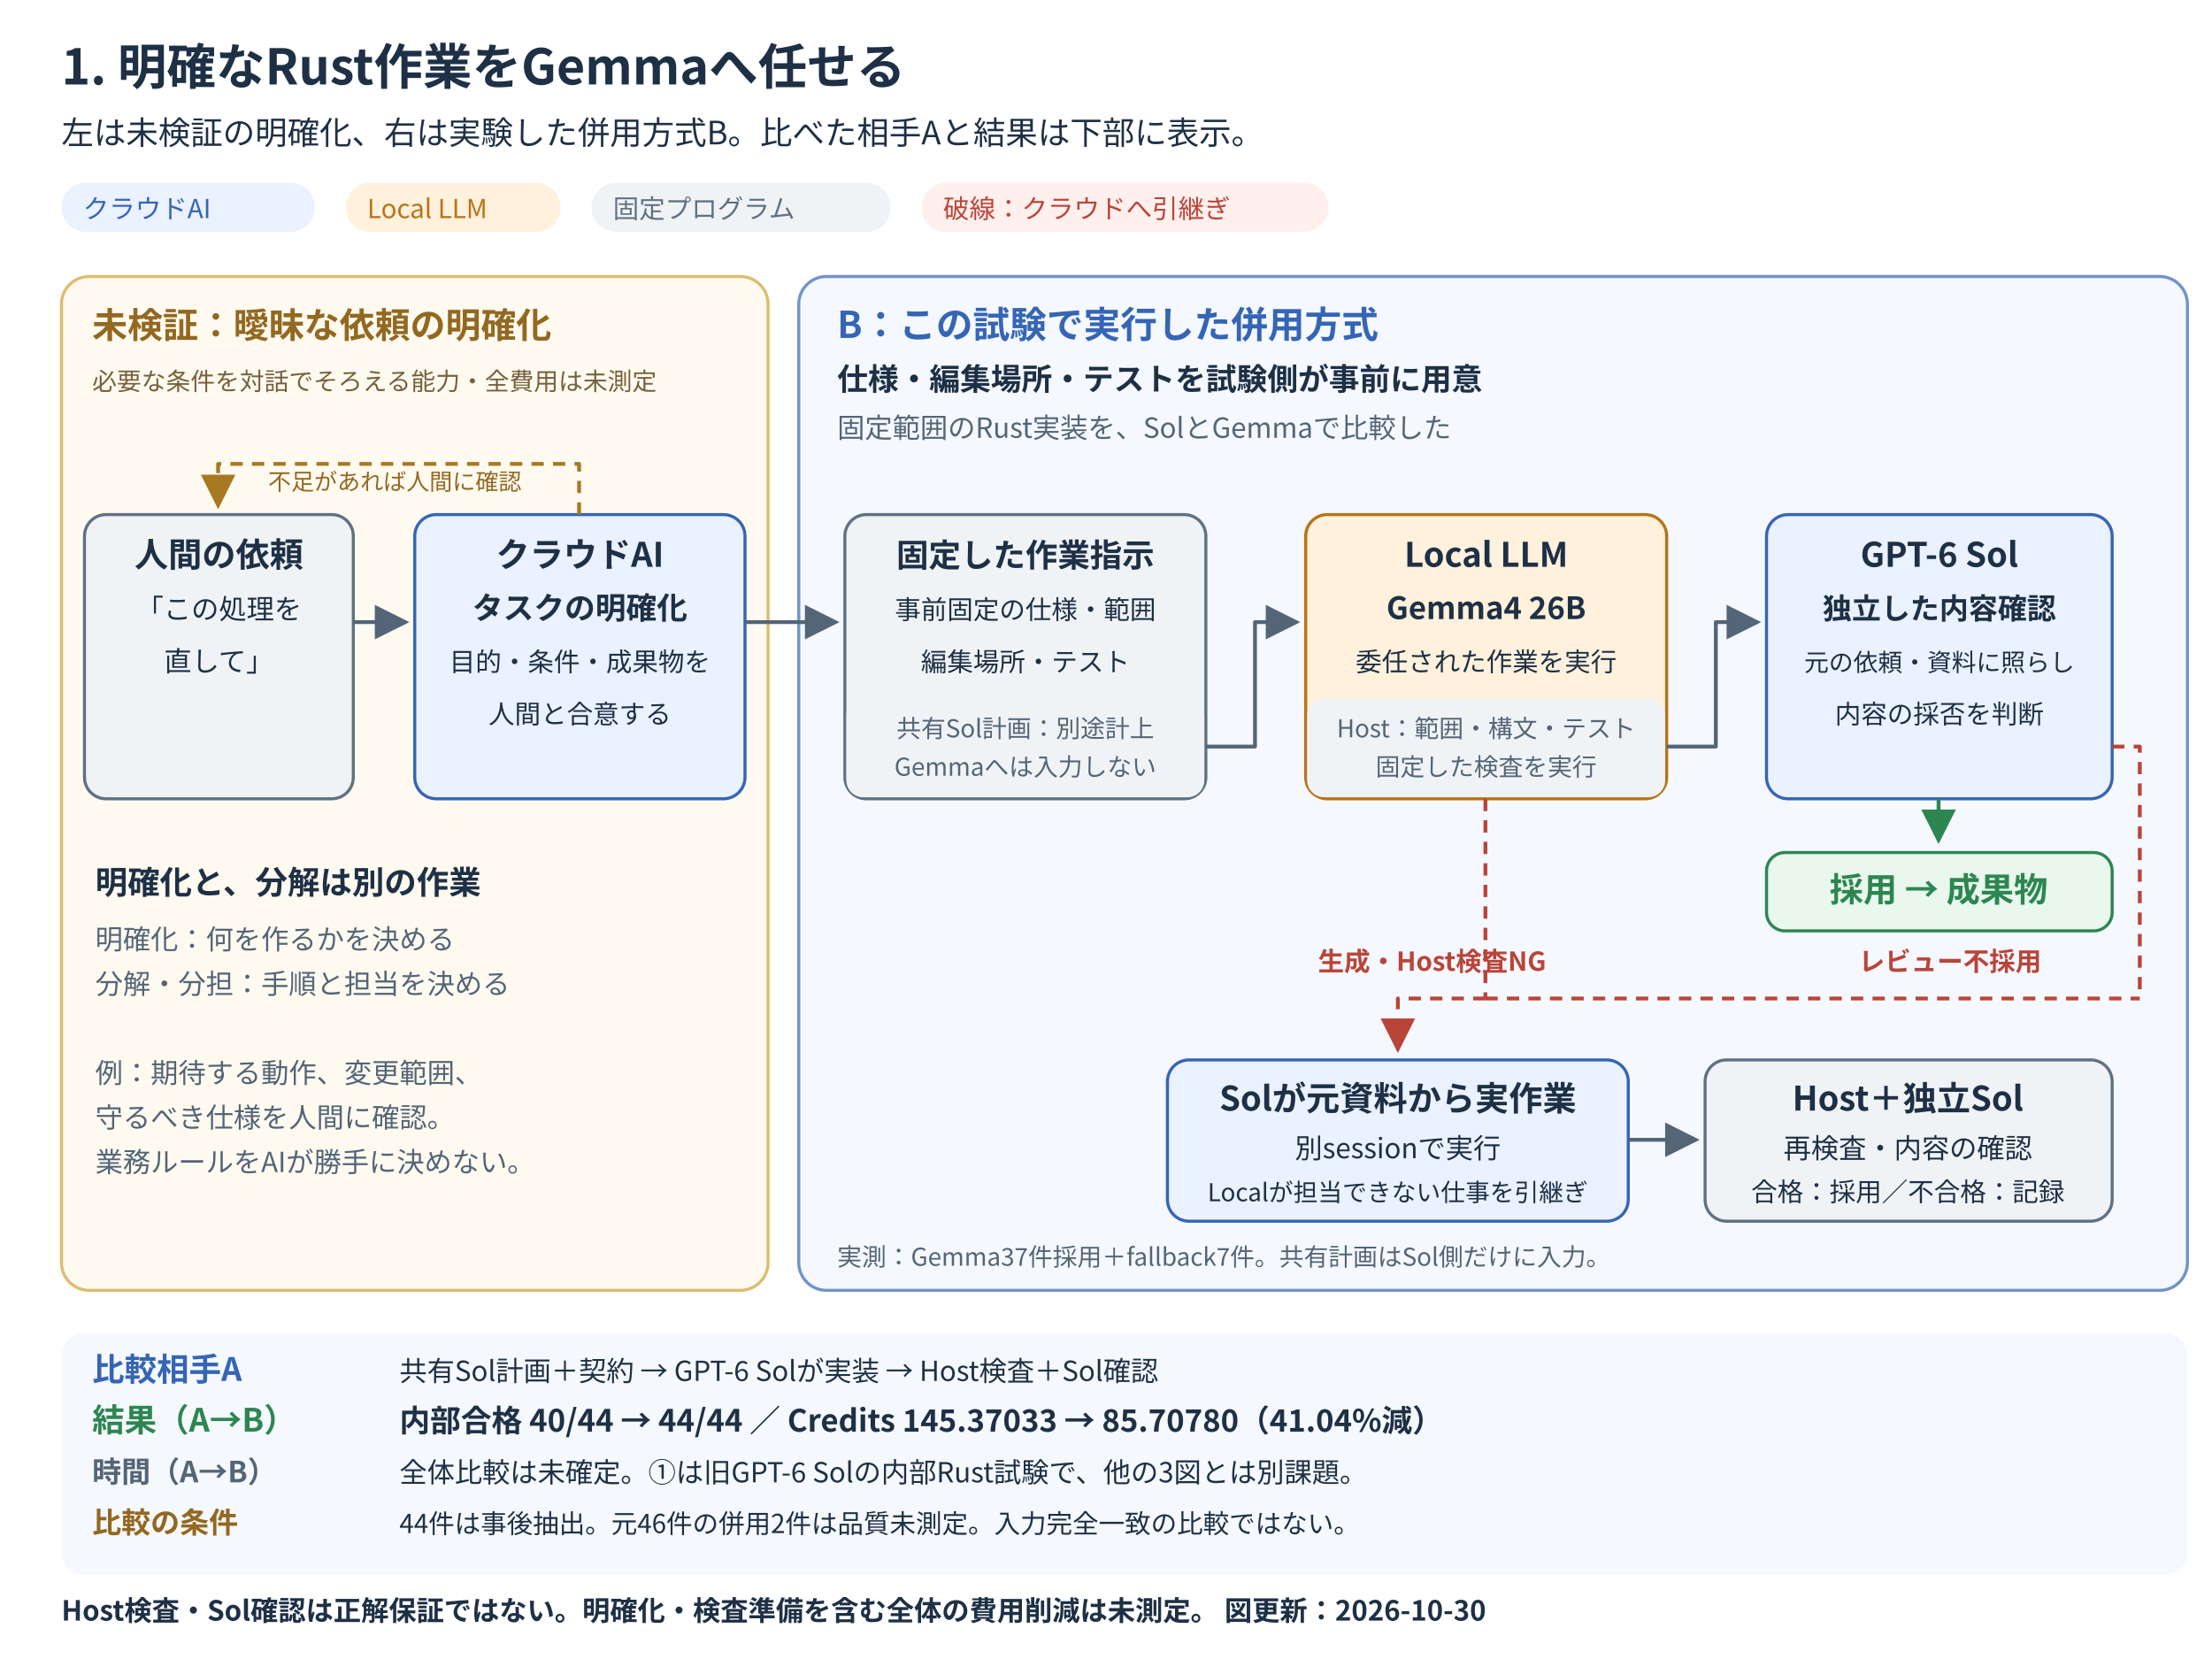
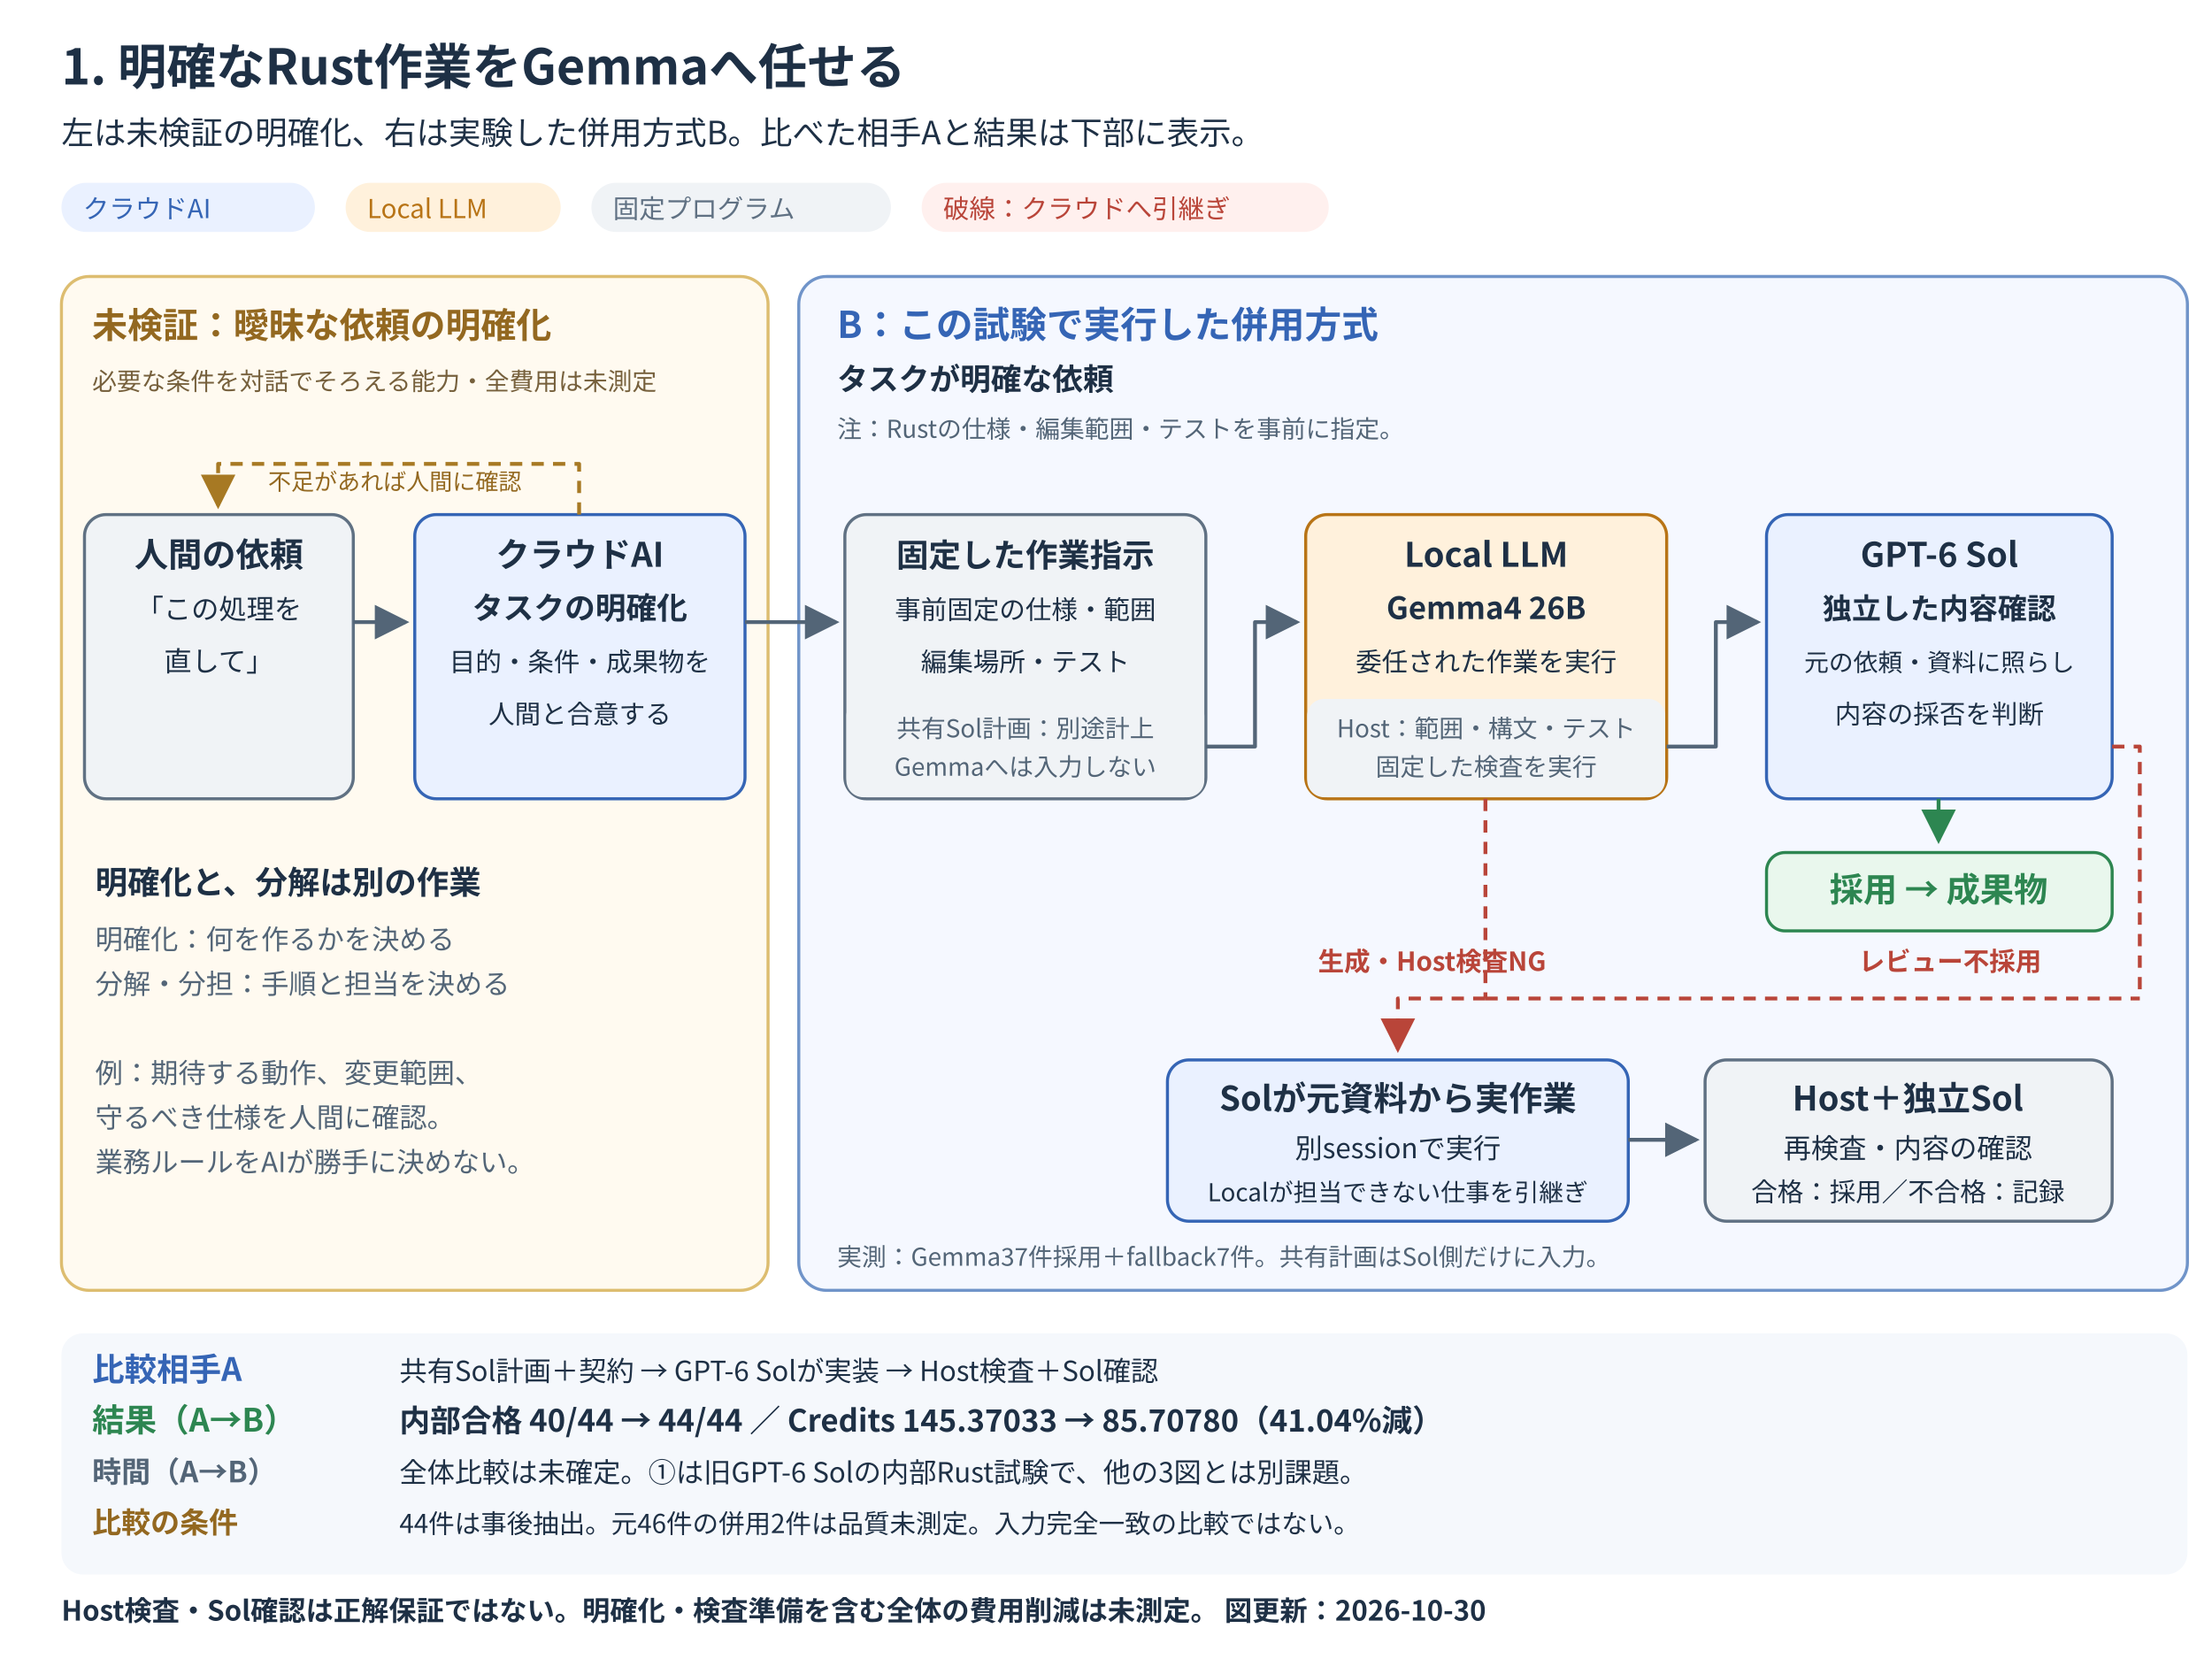
<svg xmlns="http://www.w3.org/2000/svg" width="1440" height="1080" viewBox="0 0 1440 1080" role="img" aria-labelledby="title desc">
  <defs>
    <marker id="arrow" markerWidth="9" markerHeight="9" refX="8" refY="4.5" orient="auto">
      <path d="M0,0 L9,4.5 L0,9" fill="#536577" />
    </marker>
    <marker id="fallback" markerWidth="9" markerHeight="9" refX="8" refY="4.5" orient="auto">
      <path d="M0,0 L9,4.5 L0,9" fill="#b94539" />
    </marker>
    <marker id="accept" markerWidth="9" markerHeight="9" refX="8" refY="4.5" orient="auto">
      <path d="M0,0 L9,4.5 L0,9" fill="#2d8651" />
    </marker>
    <marker id="ask" markerWidth="9" markerHeight="9" refX="8" refY="4.5" orient="auto">
      <path d="M0,0 L9,4.5 L0,9" fill="#a77923" />
    </marker>
  </defs>
  <rect width="1440" height="1080" fill="white" />
  <g font-family="Yu Gothic, Meiryo, Noto Sans CJK JP, sans-serif" fill="#1e3045">
    <text x="40" y="55" font-size="32" font-weight="700" text-anchor="start" fill="#1e3045">1. 明確なRust作業をGemmaへ任せる</text>
    <text x="40" y="94" font-size="21" font-weight="400" text-anchor="start" fill="#1e3045">左は未検証の明確化、右は実験した併用方式B。比べた相手Aと結果は下部に表示。</text>
    <rect x="40" y="119" width="165" height="32" rx="16" fill="#eaf1ff" stroke="none" stroke-width="2" />
    <text x="54" y="142" font-size="17" font-weight="400" text-anchor="start" fill="#3565b5">クラウドAI</text>
    <rect x="225" y="119" width="140" height="32" rx="16" fill="#fff1dc" stroke="none" stroke-width="2" />
    <text x="239" y="142" font-size="17" font-weight="400" text-anchor="start" fill="#b87416">Local LLM</text>
    <rect x="385" y="119" width="195" height="32" rx="16" fill="#f0f3f6" stroke="none" stroke-width="2" />
    <text x="399" y="142" font-size="17" font-weight="400" text-anchor="start" fill="#607183">固定プログラム</text>
    <rect x="600" y="119" width="265" height="32" rx="16" fill="#fff0ee" stroke="none" stroke-width="2" />
    <text x="614" y="142" font-size="17" font-weight="400" text-anchor="start" fill="#b94539">破線：クラウドへ引継ぎ</text>
    <rect x="40" y="180" width="460" height="660" rx="18" fill="#fffaf0" stroke="#ddbd70" stroke-width="2" />
    <text x="60" y="220" font-size="23" font-weight="700" text-anchor="start" fill="#936820">未検証：曖昧な依頼の明確化</text>
    <text x="60" y="254" font-size="16" font-weight="400" text-anchor="start" fill="#76603c">必要な条件を対話でそろえる能力・全費用は未測定</text>
    <rect x="520" y="180" width="904" height="660" rx="18" fill="#f5f8ff" stroke="#7094c9" stroke-width="2" />
    <text x="545" y="220" font-size="24" font-weight="700" text-anchor="start" fill="#3565b5">B：この試験で実行した併用方式</text>
-     <text x="545" y="254" font-size="20" font-weight="700" text-anchor="start" fill="#1e3045">仕様・編集場所・テストを試験側が事前に用意</text>
-     <text x="545" y="285" font-size="18" font-weight="400" text-anchor="start" fill="#536577">固定範囲のRust実装を、SolとGemmaで比較した</text>
+     <text x="545" y="254" font-size="20" font-weight="700" text-anchor="start" fill="#1e3045">タスクが明確な依頼</text>
+     <text x="545" y="285" font-size="16" font-weight="400" text-anchor="start" fill="#536577">注：Rustの仕様・編集範囲・テストを事前に指定。</text>
    <rect x="55" y="335" width="175" height="185" rx="14" fill="#f0f3f6" stroke="#607183" stroke-width="2" />
    <text x="142.5" y="369" font-size="22" font-weight="700" text-anchor="middle" fill="#1e3045">人間の依頼</text>
    <text x="142.5" y="403" font-size="18" font-weight="400" text-anchor="middle" fill="#1e3045">「この処理を</text>
    <text x="142.5" y="437" font-size="18" font-weight="400" text-anchor="middle" fill="#1e3045">直して」</text>
    <rect x="270" y="335" width="215" height="185" rx="14" fill="#eaf1ff" stroke="#3565b5" stroke-width="2" />
    <text x="377.5" y="369" font-size="22" font-weight="700" text-anchor="middle" fill="#1e3045">クラウドAI</text>
    <text x="377.5" y="403" font-size="20" font-weight="700" text-anchor="middle" fill="#1e3045">タスクの明確化</text>
    <text x="377.5" y="437" font-size="17" font-weight="400" text-anchor="middle" fill="#1e3045">目的・条件・成果物を</text>
    <text x="377.5" y="471" font-size="17" font-weight="400" text-anchor="middle" fill="#1e3045">人間と合意する</text>
    <rect x="550" y="335" width="235" height="185" rx="14" fill="#f0f3f6" stroke="#607183" stroke-width="2" />
    <text x="667.5" y="369" font-size="21" font-weight="700" text-anchor="middle" fill="#1e3045">固定した作業指示</text>
    <text x="667.5" y="403" font-size="17" font-weight="400" text-anchor="middle" fill="#1e3045">事前固定の仕様・範囲</text>
    <text x="667.5" y="437" font-size="17" font-weight="400" text-anchor="middle" fill="#1e3045">編集場所・テスト</text>
    <rect x="551" y="455" width="233" height="64" rx="11" fill="#f0f3f6" stroke="none" stroke-width="2" />
    <text x="667.5" y="480" font-size="16" font-weight="400" text-anchor="middle" fill="#536577">共有Sol計画：別途計上</text>
    <text x="667.5" y="505" font-size="16" font-weight="400" text-anchor="middle" fill="#536577">Gemmaへは入力しない</text>
    <rect x="850" y="335" width="235" height="185" rx="14" fill="#fff1dc" stroke="#b87416" stroke-width="2" />
    <text x="967.5" y="369" font-size="22" font-weight="700" text-anchor="middle" fill="#1e3045">Local LLM</text>
    <text x="967.5" y="403" font-size="20" font-weight="700" text-anchor="middle" fill="#1e3045">Gemma4 26B</text>
    <text x="967.5" y="437" font-size="17" font-weight="400" text-anchor="middle" fill="#1e3045">委任された作業を実行</text>
    <rect x="851" y="455" width="233" height="64" rx="11" fill="#f0f3f6" stroke="none" stroke-width="2" />
    <text x="967.5" y="480" font-size="16" font-weight="400" text-anchor="middle" fill="#536577">Host：範囲・構文・テスト</text>
    <text x="967.5" y="505" font-size="16" font-weight="400" text-anchor="middle" fill="#536577">固定した検査を実行</text>
    <rect x="1150" y="335" width="225" height="185" rx="14" fill="#eaf1ff" stroke="#3565b5" stroke-width="2" />
    <text x="1262.5" y="369" font-size="22" font-weight="700" text-anchor="middle" fill="#1e3045">GPT-6 Sol</text>
    <text x="1262.5" y="403" font-size="19" font-weight="700" text-anchor="middle" fill="#1e3045">独立した内容確認</text>
    <text x="1262.5" y="437" font-size="16" font-weight="400" text-anchor="middle" fill="#1e3045">元の依頼・資料に照らし</text>
    <text x="1262.5" y="471" font-size="17" font-weight="400" text-anchor="middle" fill="#1e3045">内容の採否を判断</text>
    <path d="M230,405 H264" fill="none" stroke="#536577" stroke-width="2.5" stroke-linejoin="round" marker-end="url(#arrow)" />
    <path d="M485,405 H544" fill="none" stroke="#536577" stroke-width="2.5" stroke-linejoin="round" marker-end="url(#arrow)" />
    <path d="M785,486 H817 V405 H844" fill="none" stroke="#536577" stroke-width="2.5" stroke-linejoin="round" marker-end="url(#arrow)" />
    <path d="M1085,486 H1117 V405 H1144" fill="none" stroke="#536577" stroke-width="2.5" stroke-linejoin="round" marker-end="url(#arrow)" />
    <path d="M377,335 V302 H142 V329" fill="none" stroke="#a77923" stroke-width="2.5" stroke-linejoin="round" stroke-dasharray="8 6" marker-end="url(#ask)" />
    <text x="257" y="319" font-size="15" font-weight="400" text-anchor="middle" fill="#936820">不足があれば人間に確認</text>
    <text x="62" y="582" font-size="21" font-weight="700" text-anchor="start" fill="#1e3045">明確化と、分解は別の作業</text>
    <text x="62" y="618" font-size="18" font-weight="400" text-anchor="start" fill="#536577">明確化：何を作るかを決める</text>
    <text x="62" y="647" font-size="18" font-weight="400" text-anchor="start" fill="#536577">分解・分担：手順と担当を決める</text>
    <text x="62" y="676" font-size="18" font-weight="400" text-anchor="start" fill="#536577" />
    <text x="62" y="705" font-size="18" font-weight="400" text-anchor="start" fill="#536577">例：期待する動作、変更範囲、</text>
    <text x="62" y="734" font-size="18" font-weight="400" text-anchor="start" fill="#536577">守るべき仕様を人間に確認。</text>
    <text x="62" y="763" font-size="18" font-weight="400" text-anchor="start" fill="#536577">業務ルールをAIが勝手に決めない。</text>
    <path d="M1262,520 V547" fill="none" stroke="#2d8651" stroke-width="2.5" stroke-linejoin="round" marker-end="url(#accept)" />
    <rect x="1150" y="555" width="225" height="51" rx="12" fill="#e9f7ed" stroke="#2d8651" stroke-width="2" />
    <text x="1262" y="587" font-size="22" font-weight="700" text-anchor="middle" fill="#2d8651">採用 → 成果物</text>
    <path d="M967,520 V650" fill="none" stroke="#b94539" stroke-width="2.5" stroke-linejoin="round" stroke-dasharray="8 6" />
    <path d="M1375,486 H1393 V650" fill="none" stroke="#b94539" stroke-width="2.5" stroke-linejoin="round" stroke-dasharray="8 6" />
    <path d="M967,650 H1393" fill="none" stroke="#b94539" stroke-width="2.5" stroke-linejoin="round" stroke-dasharray="8 6" />
    <path d="M967,650 H910 V683" fill="none" stroke="#b94539" stroke-width="2.5" stroke-linejoin="round" stroke-dasharray="8 6" marker-end="url(#fallback)" />
    <text x="858" y="632" font-size="17" font-weight="700" text-anchor="start" fill="#b94539">生成・Host検査NG</text>
    <text x="1210" y="632" font-size="17" font-weight="700" text-anchor="start" fill="#b94539">レビュー不採用</text>
    <rect x="760" y="690" width="300" height="105" rx="14" fill="#eaf1ff" stroke="#3565b5" stroke-width="2" />
    <text x="910" y="723" font-size="22" font-weight="700" text-anchor="middle" fill="#1e3045">Solが元資料から実作業</text>
    <text x="910" y="754" font-size="18" font-weight="400" text-anchor="middle" fill="#1e3045">別sessionで実行</text>
    <text x="910" y="782" font-size="16" font-weight="400" text-anchor="middle" fill="#1e3045">Localが担当できない仕事を引継ぎ</text>
    <path d="M1060,742 H1104" fill="none" stroke="#536577" stroke-width="2.5" stroke-linejoin="round" marker-end="url(#arrow)" />
    <rect x="1110" y="690" width="265" height="105" rx="14" fill="#f0f3f6" stroke="#607183" stroke-width="2" />
    <text x="1242" y="723" font-size="22" font-weight="700" text-anchor="middle" fill="#1e3045">Host＋独立Sol</text>
    <text x="1242" y="754" font-size="18" font-weight="400" text-anchor="middle" fill="#1e3045">再検査・内容の確認</text>
    <text x="1242" y="782" font-size="17" font-weight="400" text-anchor="middle" fill="#1e3045">合格：採用／不合格：記録</text>
    <text x="545" y="824" font-size="16" font-weight="400" text-anchor="start" fill="#536577">実測：Gemma37件採用＋fallback7件。共有計画はSol側だけに入力。</text>
    <rect x="40" y="868" width="1384" height="157" rx="14" fill="#f5f8fc" stroke="none" stroke-width="2" />
    <text x="60" y="899" font-size="21" font-weight="700" text-anchor="start" fill="#3565b5">比較相手A</text>
    <text x="260" y="899" font-size="18" font-weight="400" text-anchor="start" fill="#1e3045">共有Sol計画＋契約 → GPT-6 Solが実装 → Host検査＋Sol確認</text>
    <text x="60" y="932" font-size="21" font-weight="700" text-anchor="start" fill="#2d8651">結果（A→B）</text>
    <text x="260" y="932" font-size="20" font-weight="700" text-anchor="start" fill="#1e3045">内部合格 40/44 → 44/44 ／ Credits 145.37033 → 85.70780（41.04%減）</text>
    <text x="60" y="965" font-size="19" font-weight="700" text-anchor="start" fill="#536577">時間（A→B）</text>
    <text x="260" y="965" font-size="18" font-weight="400" text-anchor="start" fill="#1e3045">全体比較は未確定。①は旧GPT-6 Solの内部Rust試験で、他の3図とは別課題。</text>
    <text x="60" y="998" font-size="19" font-weight="700" text-anchor="start" fill="#936820">比較の条件</text>
    <text x="260" y="998" font-size="17" font-weight="400" text-anchor="start" fill="#1e3045">44件は事後抽出。元46件の併用2件は品質未測定。入力完全一致の比較ではない。</text>
    <text x="40" y="1055" font-size="18" font-weight="700" text-anchor="start" fill="#1e3045">Host検査・Sol確認は正解保証ではない。明確化・検査準備を含む全体の費用削減は未測定。  図更新：2026-10-30</text>
  </g>
</svg>
